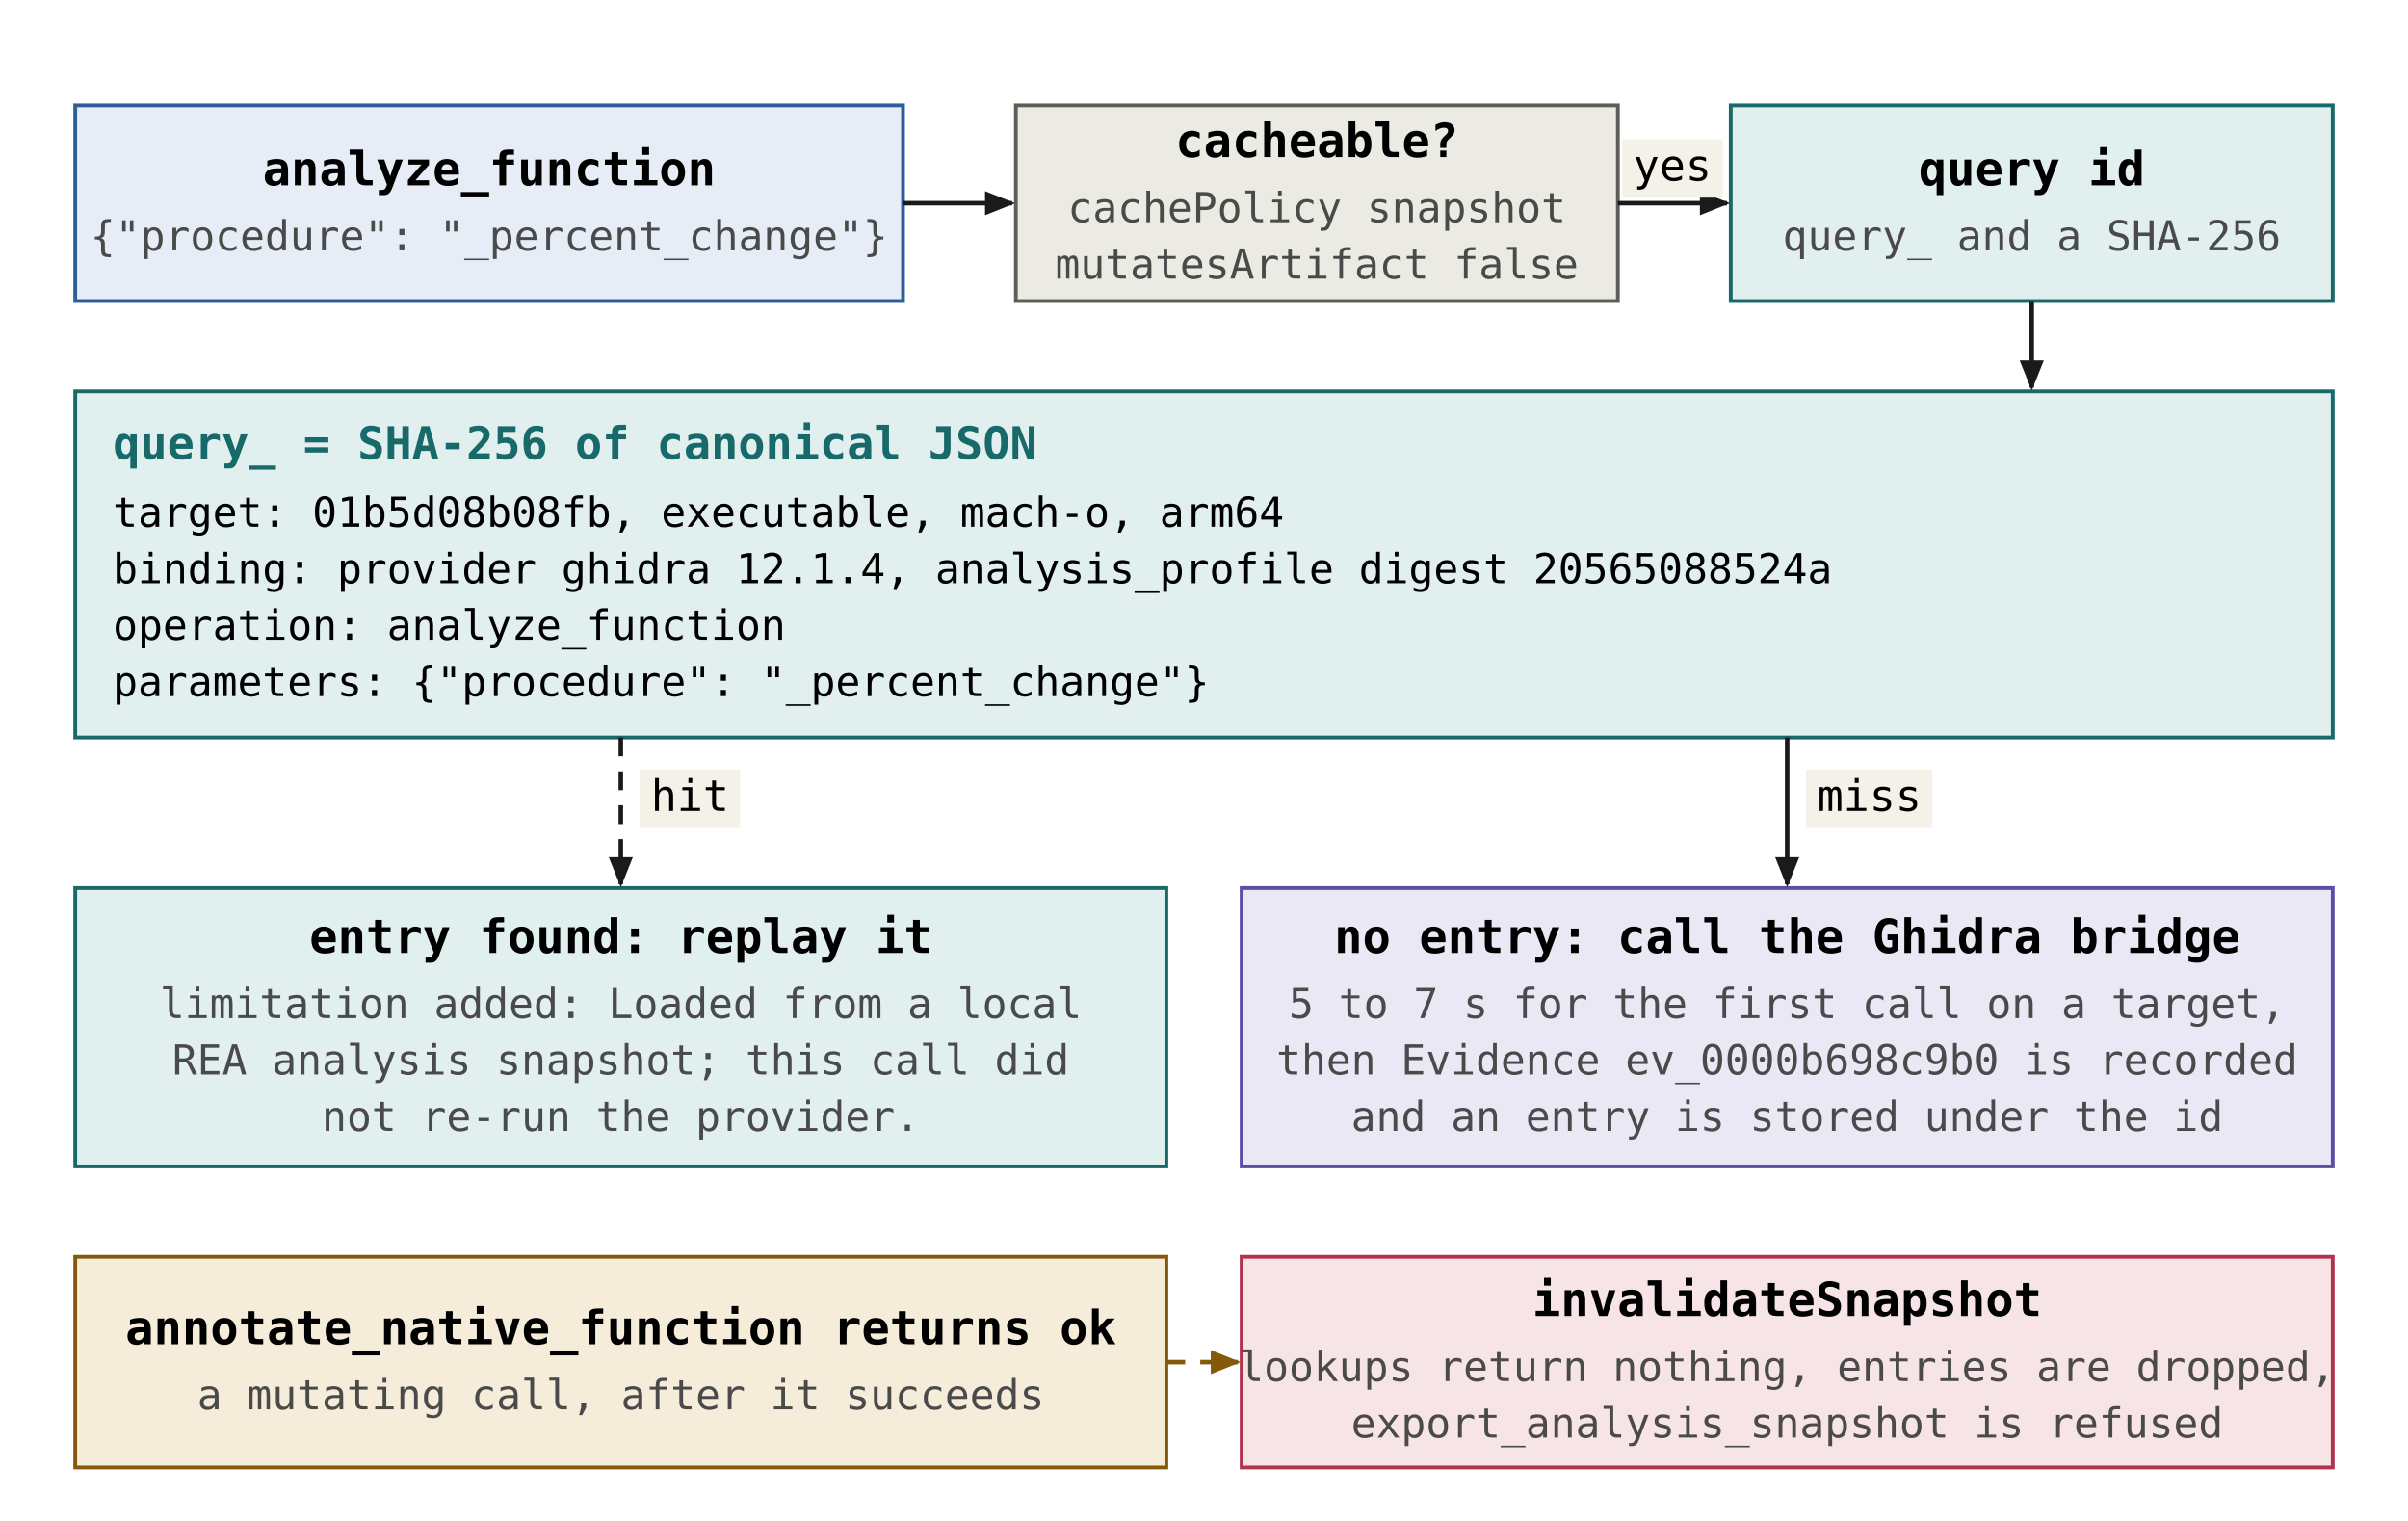
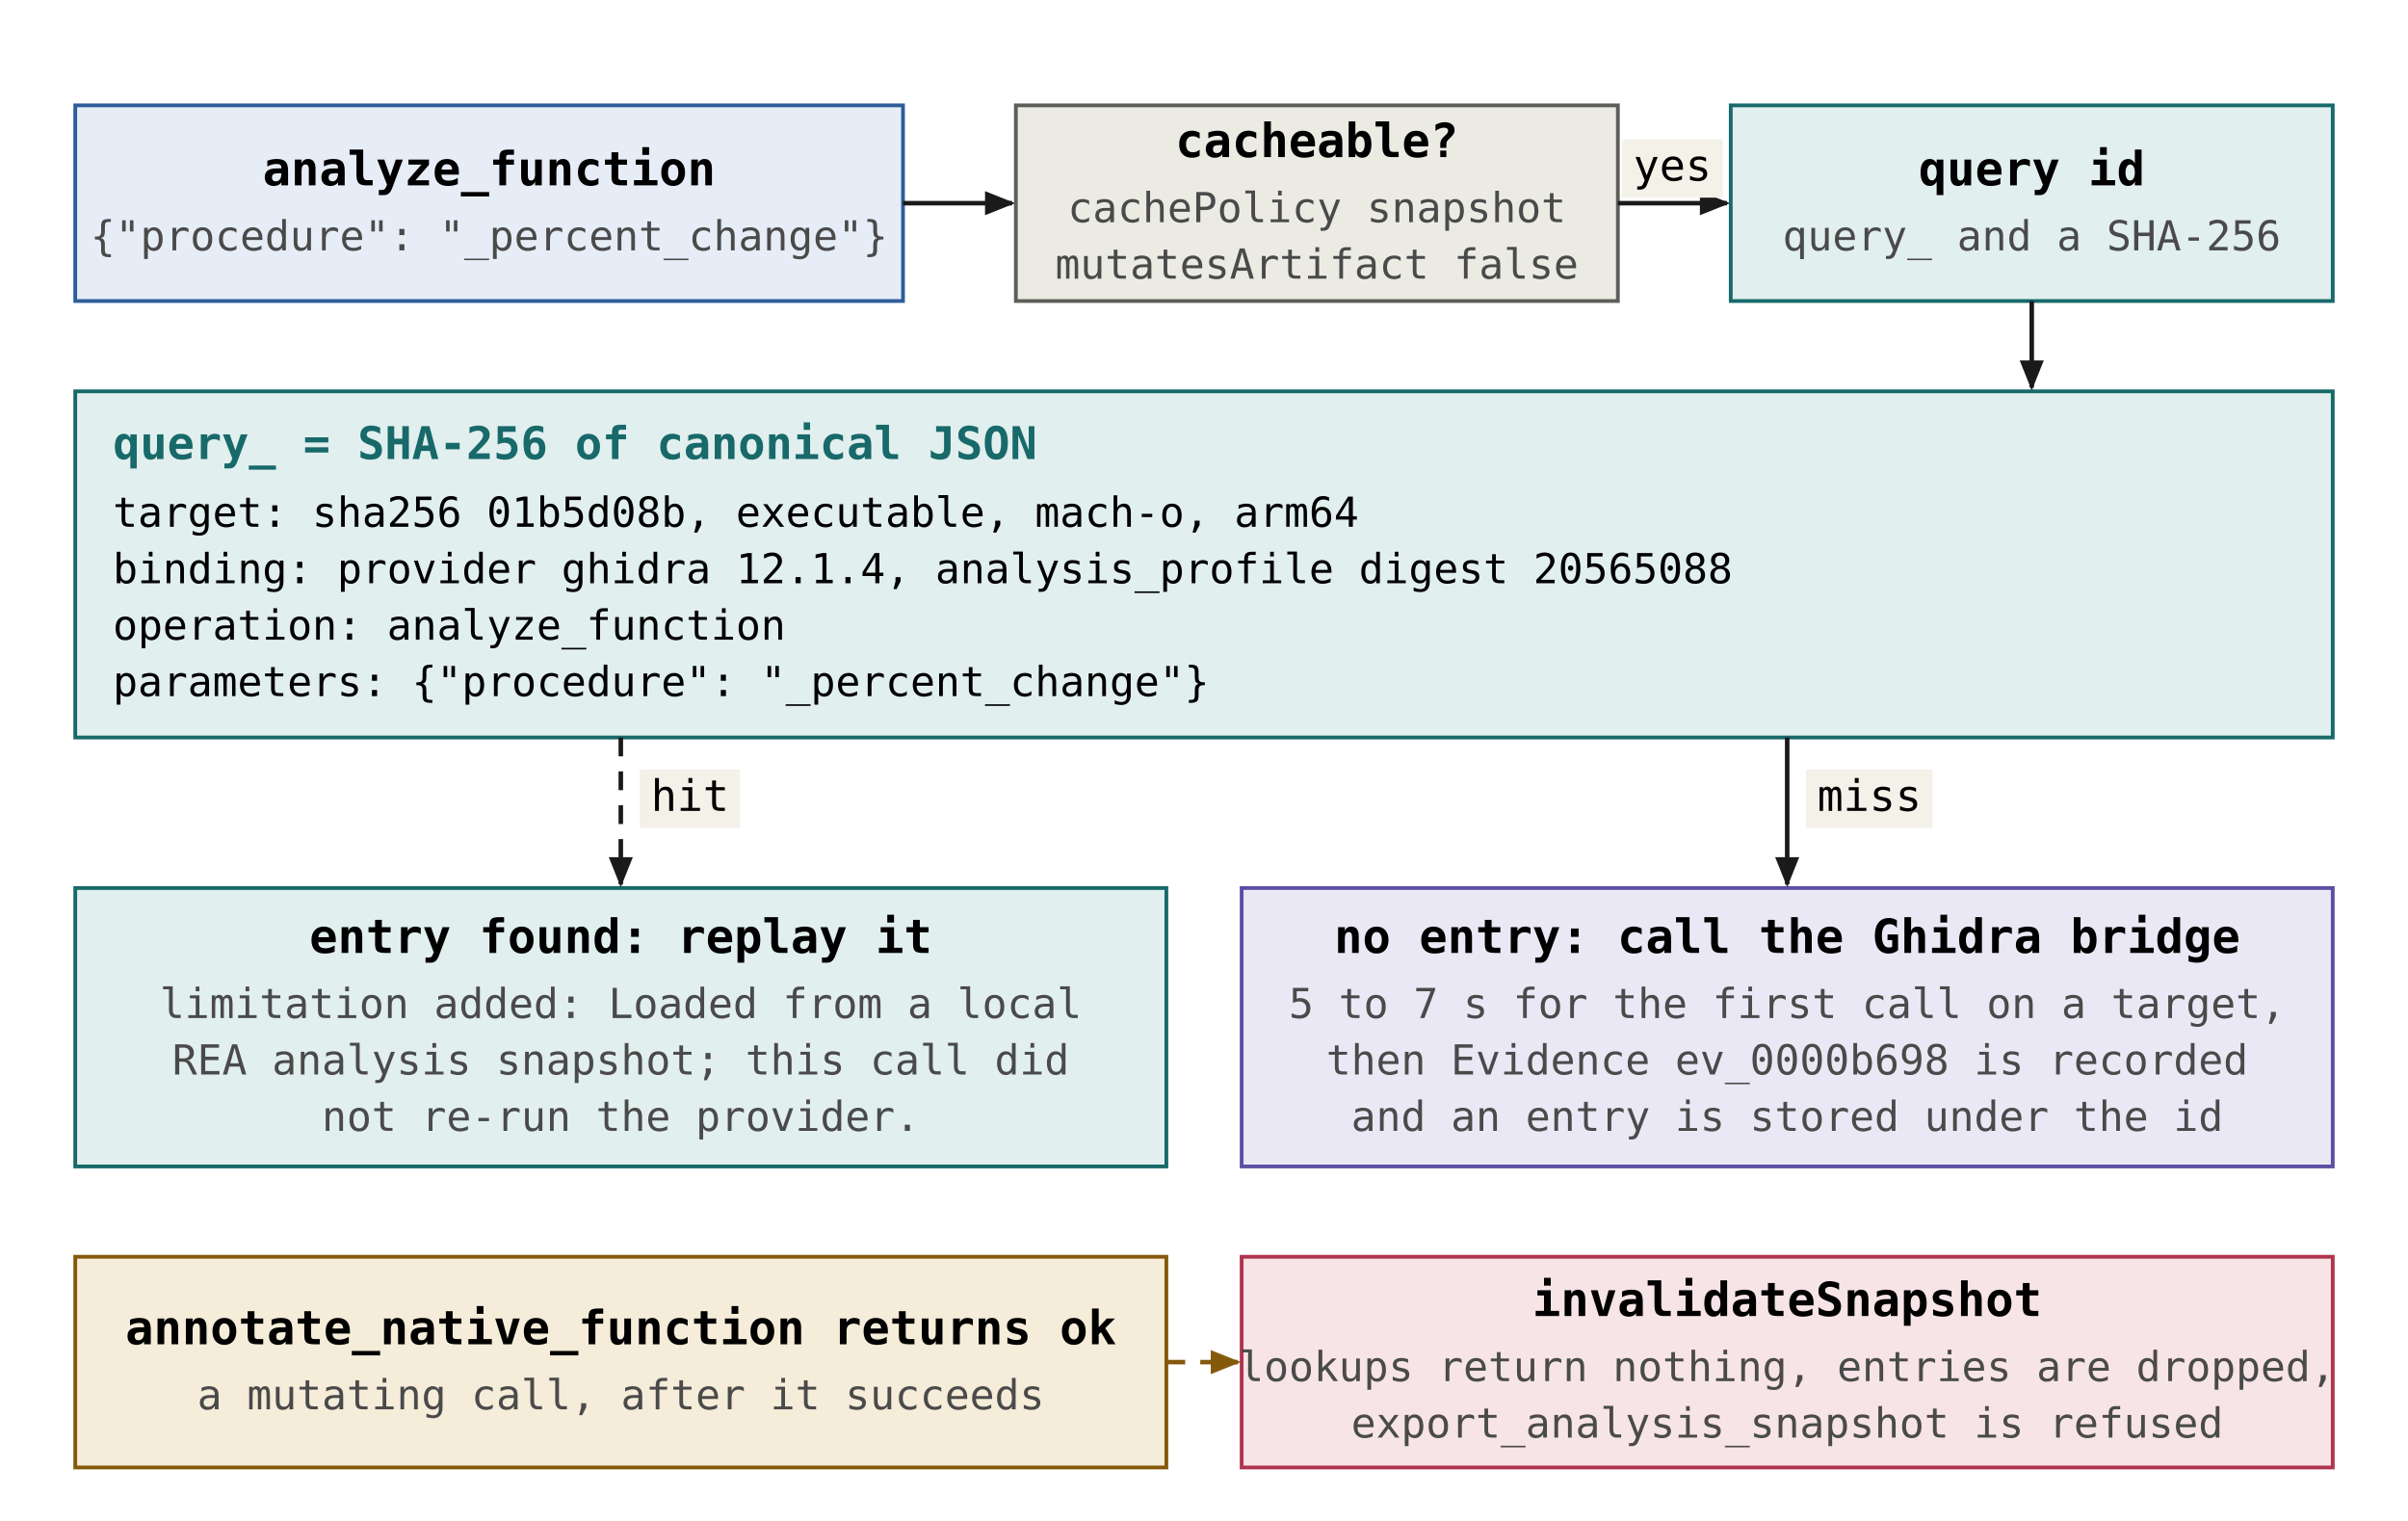
<svg xmlns="http://www.w3.org/2000/svg" viewBox="0 0 640 404" role="img" aria-labelledby="fig-5-4-title fig-5-4-desc" font-family="JetBrains Mono, ui-monospace, monospace">
  <defs>
    <marker id="fig-5-4-head-ink" viewBox="0 0 10 10" refX="9" refY="5" markerWidth="8" markerHeight="8" markerUnits="userSpaceOnUse" orient="auto-start-reverse">
      <path d="M0 1 L10 5 L0 9 z" fill="var(--m-ink, #1a1a1a)" />
    </marker>
    <marker id="fig-5-4-head-amber" viewBox="0 0 10 10" refX="9" refY="5" markerWidth="8" markerHeight="8" markerUnits="userSpaceOnUse" orient="auto-start-reverse">
      <path d="M0 1 L10 5 L0 9 z" fill="var(--m-amber-ink, #85590c)" />
    </marker>
  </defs>
  <rect x="20" y="28" width="220" height="52" fill="var(--m-blue-fill, #e6edf6)" stroke="var(--m-blue-ink, #2f5d9a)" />
  <text x="130" y="49.25" font-size="12.5" text-anchor="middle" font-weight="700">analyze_function</text>
  <text x="130" y="66.55" font-size="11" text-anchor="middle" class="m-serif" fill="var(--m-ink-soft, #4a4a4a)">{"procedure": "_percent_change"}</text>
  <rect x="270" y="28" width="160" height="52" fill="var(--m-grey-fill, #ecebe3)" stroke="var(--m-grey-ink, #5e5e59)" />
  <text x="350" y="41.75" font-size="12.5" text-anchor="middle" font-weight="700">cacheable?</text>
  <text x="350" y="59.05" font-size="11" text-anchor="middle" class="m-serif" fill="var(--m-ink-soft, #4a4a4a)">cachePolicy snapshot</text>
  <text x="350" y="74.05" font-size="11" text-anchor="middle" class="m-serif" fill="var(--m-ink-soft, #4a4a4a)">mutatesArtifact false</text>
  <rect x="460" y="28" width="160" height="52" fill="var(--m-teal-fill, #e1efee)" stroke="var(--m-teal-ink, #18696a)" />
  <text x="540" y="49.25" font-size="12.5" text-anchor="middle" font-weight="700">query id</text>
  <text x="540" y="66.55" font-size="11" text-anchor="middle" class="m-serif" fill="var(--m-ink-soft, #4a4a4a)">query_ and a SHA-256</text>
  <line x1="240" y1="54" x2="269" y2="54" stroke="var(--m-ink, #1a1a1a)" stroke-width="1.2" marker-end="url(#fig-5-4-head-ink)" />
  <line x1="430" y1="54" x2="459" y2="54" stroke="var(--m-ink, #1a1a1a)" stroke-width="1.2" marker-end="url(#fig-5-4-head-ink)" />
  <rect class="m-knock" x="431.15" y="37.03" width="26.7" height="15.5" fill="var(--m-panel, #f3f1e8)" />
  <text x="444.5" y="48" font-size="11.5" text-anchor="middle">yes</text>
  <rect x="20" y="104" width="600" height="92" fill="var(--m-teal-fill, #e1efee)" stroke="var(--m-teal-ink, #18696a)" />
  <text x="30" y="122" font-size="12" font-weight="700" fill="var(--m-teal-ink, #18696a)">query_ = SHA-256 of canonical JSON</text>
-   <text x="30" y="140" font-size="11">target: 01b5d08b08fb, executable, mach-o, arm64</text>
-   <text x="30" y="155" font-size="11">binding: provider ghidra 12.1.4, analysis_profile digest 20565088524a</text>
+   <text x="30" y="140" font-size="11">target: sha256 01b5d08b, executable, mach-o, arm64</text>
+   <text x="30" y="155" font-size="11">binding: provider ghidra 12.1.4, analysis_profile digest 20565088</text>
  <text x="30" y="170" font-size="11">operation: analyze_function</text>
  <text x="30" y="185" font-size="11">parameters: {"procedure": "_percent_change"}</text>
  <line x1="540" y1="80" x2="540" y2="103" stroke="var(--m-ink, #1a1a1a)" stroke-width="1.2" marker-end="url(#fig-5-4-head-ink)" />
  <rect x="20" y="236" width="290" height="74" fill="var(--m-teal-fill, #e1efee)" stroke="var(--m-teal-ink, #18696a)" />
  <text x="165" y="253.25" font-size="12.5" text-anchor="middle" font-weight="700">entry found: replay it</text>
  <text x="165" y="270.55" font-size="11" text-anchor="middle" class="m-serif" fill="var(--m-ink-soft, #4a4a4a)">limitation added: Loaded from a local</text>
  <text x="165" y="285.55" font-size="11" text-anchor="middle" class="m-serif" fill="var(--m-ink-soft, #4a4a4a)">REA analysis snapshot; this call did</text>
  <text x="165" y="300.55" font-size="11" text-anchor="middle" class="m-serif" fill="var(--m-ink-soft, #4a4a4a)">not re-run the provider.</text>
  <rect x="330" y="236" width="290" height="74" fill="var(--m-violet-fill, #ebe8f5)" stroke="var(--m-violet-ink, #5b4fa3)" />
  <text x="475" y="253.25" font-size="12.5" text-anchor="middle" font-weight="700">no entry: call the Ghidra bridge</text>
  <text x="475" y="270.55" font-size="11" text-anchor="middle" class="m-serif" fill="var(--m-ink-soft, #4a4a4a)">5 to 7 s for the first call on a target,</text>
-   <text x="475" y="285.55" font-size="11" text-anchor="middle" class="m-serif" fill="var(--m-ink-soft, #4a4a4a)">then Evidence ev_0000b698c9b0 is recorded</text>
+   <text x="475" y="285.55" font-size="11" text-anchor="middle" class="m-serif" fill="var(--m-ink-soft, #4a4a4a)">then Evidence ev_0000b698 is recorded</text>
  <text x="475" y="300.55" font-size="11" text-anchor="middle" class="m-serif" fill="var(--m-ink-soft, #4a4a4a)">and an entry is stored under the id</text>
  <line x1="165" y1="196" x2="165" y2="235" stroke="var(--m-ink, #1a1a1a)" stroke-width="1.2" stroke-dasharray="5 4" marker-end="url(#fig-5-4-head-ink)" />
  <rect class="m-knock" x="170" y="204.53" width="26.7" height="15.5" fill="var(--m-panel, #f3f1e8)" />
  <text x="173" y="215.5" font-size="11.5">hit</text>
  <line x1="475" y1="196" x2="475" y2="235" stroke="var(--m-ink, #1a1a1a)" stroke-width="1.2" marker-end="url(#fig-5-4-head-ink)" />
  <rect class="m-knock" x="480" y="204.53" width="33.6" height="15.5" fill="var(--m-panel, #f3f1e8)" />
  <text x="483" y="215.5" font-size="11.5">miss</text>
  <rect x="20" y="334" width="290" height="56" fill="var(--m-amber-fill, #f5ecd9)" stroke="var(--m-amber-ink, #85590c)" />
  <text x="165" y="357.25" font-size="12.5" text-anchor="middle" font-weight="700">annotate_native_function returns ok</text>
  <text x="165" y="374.55" font-size="11" text-anchor="middle" class="m-serif" fill="var(--m-ink-soft, #4a4a4a)">a mutating call, after it succeeds</text>
  <rect x="330" y="334" width="290" height="56" fill="var(--m-rose-fill, #f7e4e7)" stroke="var(--m-rose-ink, #b0344d)" />
  <text x="475" y="349.75" font-size="12.5" text-anchor="middle" font-weight="700">invalidateSnapshot</text>
  <text x="475" y="367.05" font-size="11" text-anchor="middle" class="m-serif" fill="var(--m-ink-soft, #4a4a4a)">lookups return nothing, entries are dropped,</text>
  <text x="475" y="382.05" font-size="11" text-anchor="middle" class="m-serif" fill="var(--m-ink-soft, #4a4a4a)">export_analysis_snapshot is refused</text>
  <line x1="310" y1="362" x2="329" y2="362" stroke="var(--m-amber-ink, #85590c)" stroke-width="1.2" stroke-dasharray="5 4" marker-end="url(#fig-5-4-head-amber)" />
</svg>
